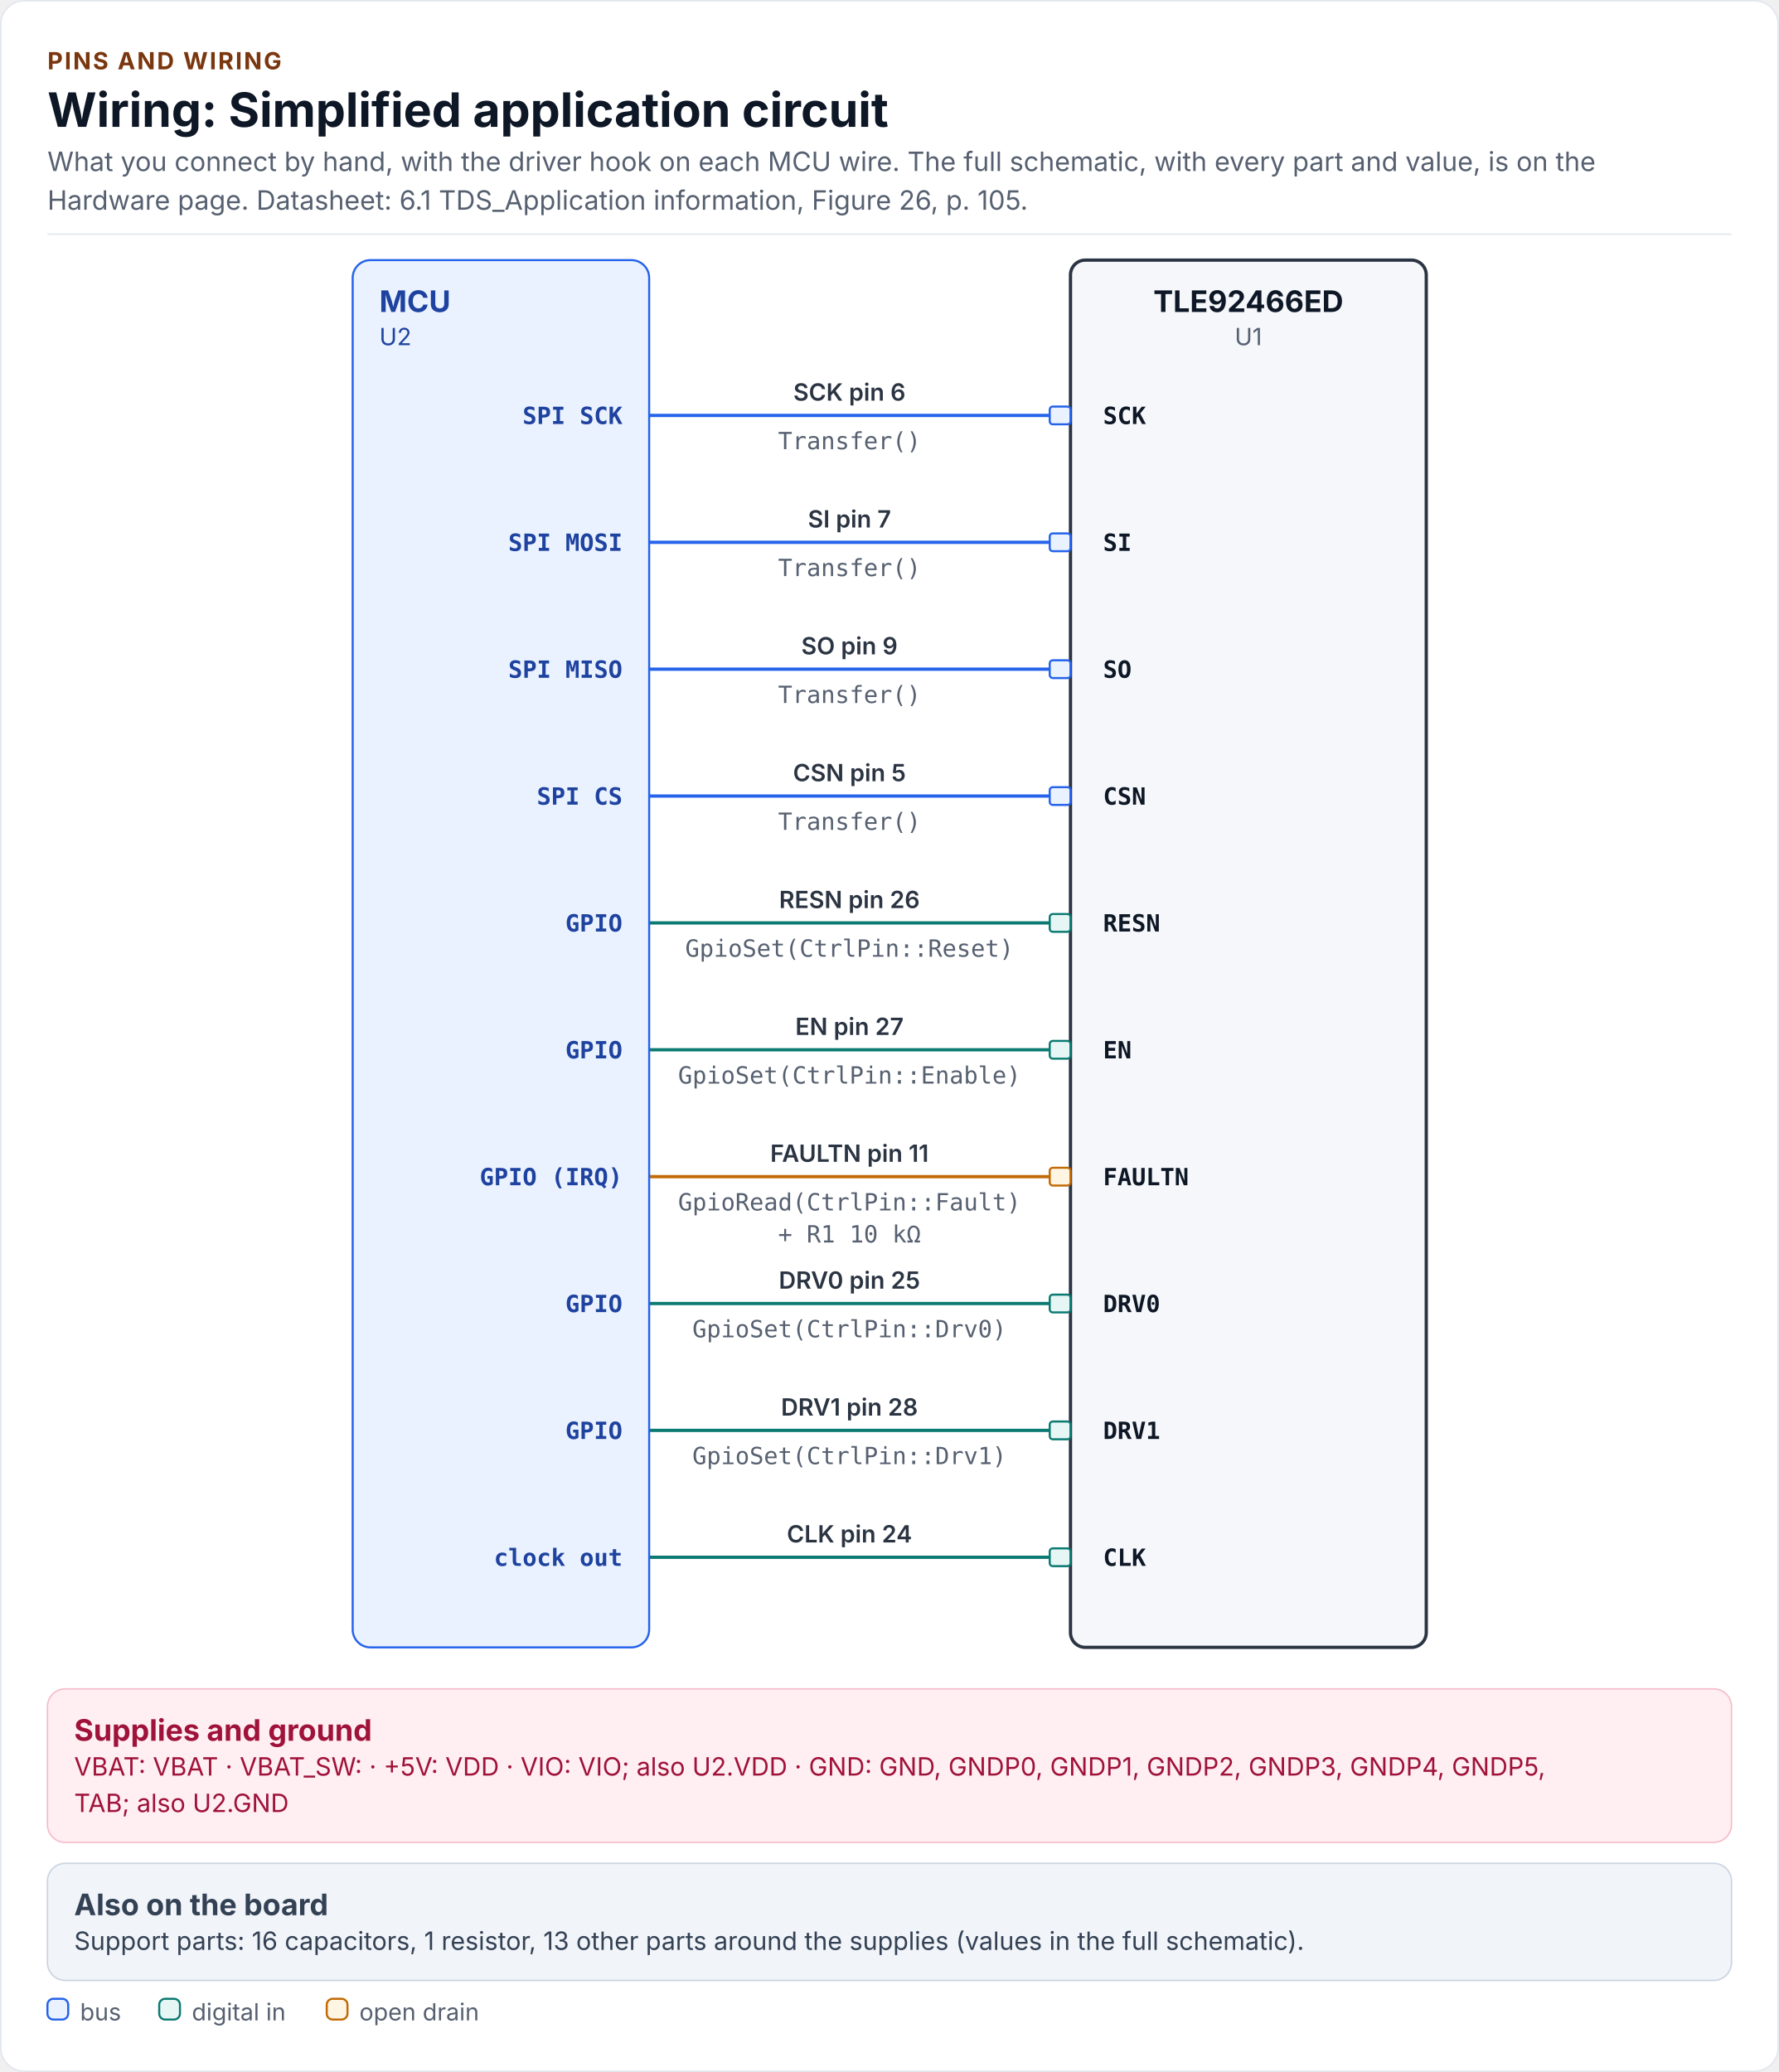
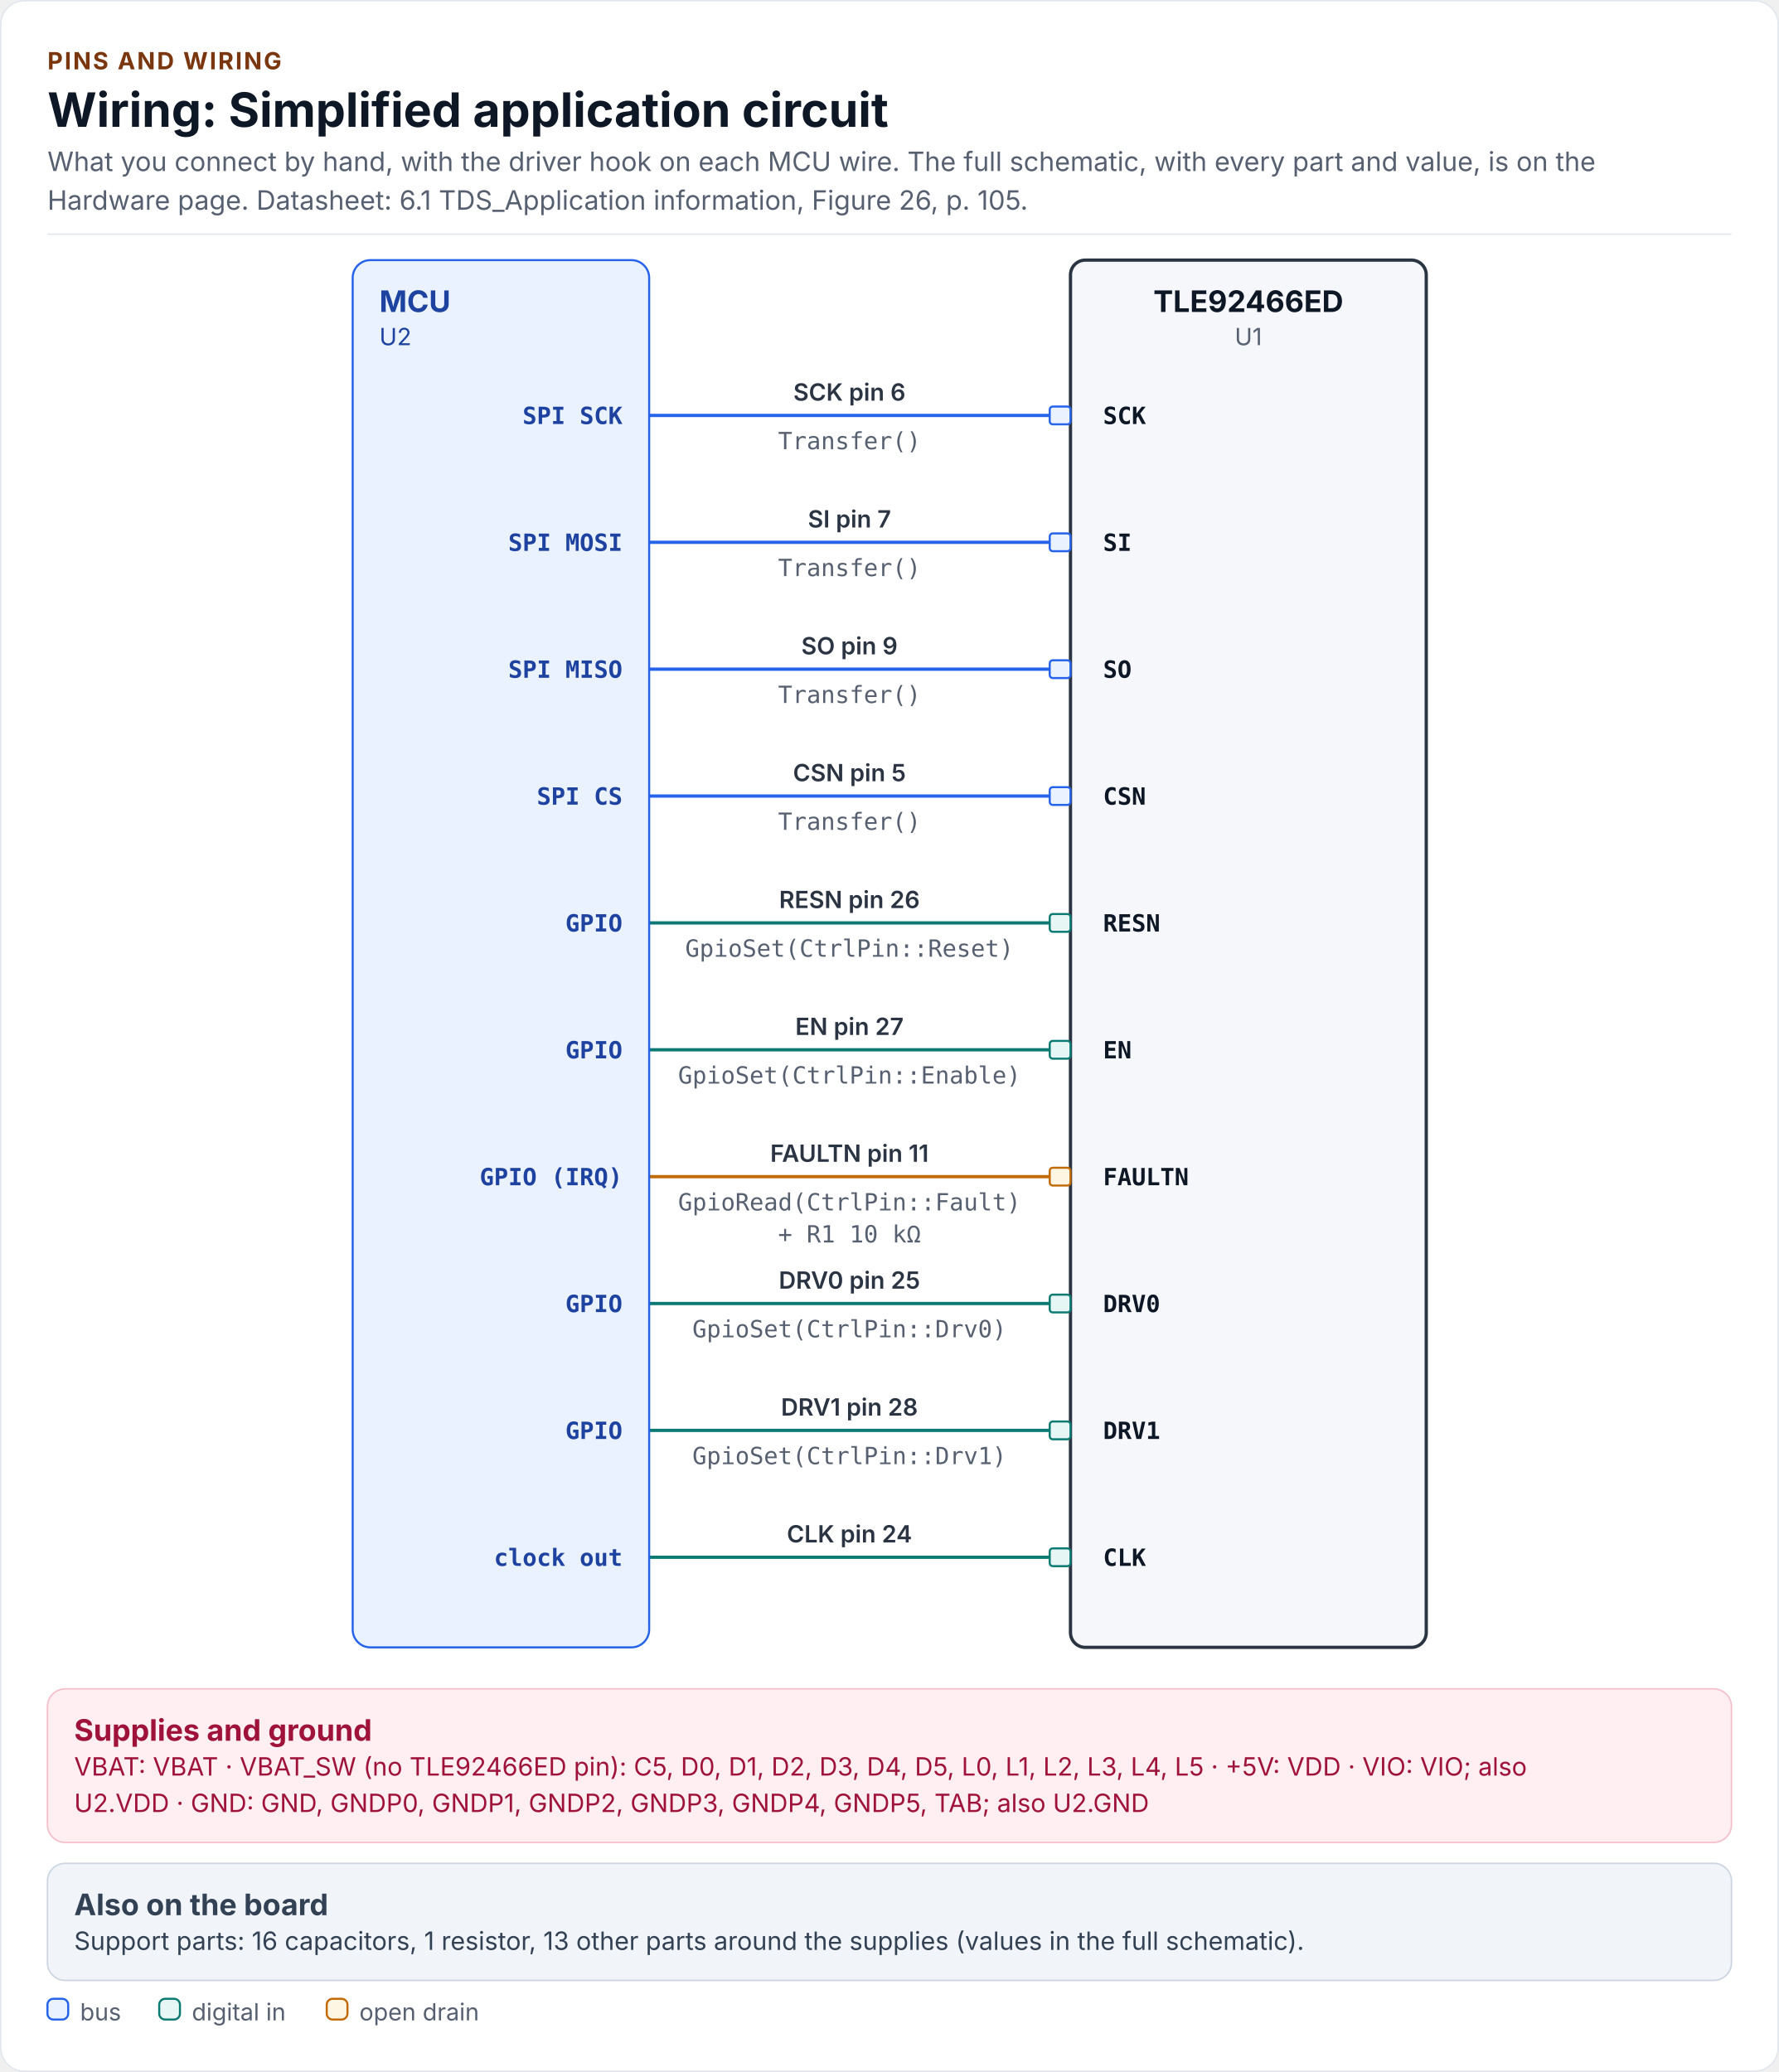
<svg xmlns="http://www.w3.org/2000/svg" width="1200" height="1398" viewBox="0 0 1200 1398" role="img" aria-labelledby="chip-wiring-typical-title chip-wiring-typical-desc" font-family="Inter, 'Segoe UI', Roboto, 'Helvetica Neue', Arial, sans-serif">
  <rect x="0.5" y="0.5" width="1199" height="1397" rx="16" fill="#FFFFFF" stroke="#E2E7EE" />
  <text x="32" y="46.8" font-size="16" font-weight="700" letter-spacing="1.2" fill="#7A360E">PINS AND WIRING</text>
  <text x="32" y="85.6" font-size="32" font-weight="700" fill="#0E1726">Wiring: Simplified application circuit</text>
  <text x="32" y="115.4" font-size="18" fill="#566070">What you connect by hand, with the driver hook on each MCU wire. The full schematic, with every part and value, is on the</text>
  <text x="32" y="141.5" font-size="18" fill="#566070">Hardware page. Datasheet: 6.1 TDS_Application information, Figure 26, p. 105.</text>
  <rect x="32" y="157.5" width="1136" height="1" fill="#E2E7EE" />
  <path d="M437.9 280.3 L708.1 280.3" fill="none" stroke="#2563EB" stroke-width="2.2" />
  <path d="M437.9 365.9 L708.1 365.9" fill="none" stroke="#2563EB" stroke-width="2.2" />
  <path d="M437.9 451.5 L708.1 451.5" fill="none" stroke="#2563EB" stroke-width="2.2" />
  <path d="M437.9 537.1 L708.1 537.1" fill="none" stroke="#2563EB" stroke-width="2.2" />
  <path d="M437.9 622.7 L708.1 622.7" fill="none" stroke="#0B7A72" stroke-width="2.2" />
  <path d="M437.9 708.3 L708.1 708.3" fill="none" stroke="#0B7A72" stroke-width="2.2" />
  <path d="M437.9 793.9 L708.1 793.9" fill="none" stroke="#C26A05" stroke-width="2.2" />
  <path d="M437.9 879.5 L708.1 879.5" fill="none" stroke="#0B7A72" stroke-width="2.2" />
  <path d="M437.9 965.1 L708.1 965.1" fill="none" stroke="#0B7A72" stroke-width="2.2" />
  <path d="M437.9 1050.7 L708.1 1050.7" fill="none" stroke="#0B7A72" stroke-width="2.2" />
  <rect x="722.1" y="175.5" width="240" height="936" rx="10" fill="#F5F7FA" stroke="#2B3442" stroke-width="2.2" />
  <rect x="237.9" y="175.5" width="200" height="936" rx="12" fill="#EAF2FF" stroke="#2563EB" stroke-width="1.4" />
  <rect x="32" y="1139.5" width="1136" height="103.6" rx="12" fill="#FFEEF2" stroke="#F5BECB" stroke-width="1" />
  <rect x="32" y="1257.2" width="1136" height="79" rx="12" fill="#F1F4F8" stroke="#CBD5E1" stroke-width="1" />
  <text x="842.1" y="210.5" font-size="20" font-weight="700" text-anchor="middle" fill="#0E1726">TLE92466ED</text>
  <text x="842.1" y="232.9" font-size="16" text-anchor="middle" fill="#566070">U1</text>
  <text x="255.9" y="210.5" font-size="20" font-weight="700" fill="#1E429F">MCU</text>
  <text x="255.9" y="232.9" font-size="16" fill="#1E429F">U2</text>
  <text x="419.9" y="286.1" font-size="16" font-weight="600" font-family="'JetBrains Mono', 'SFMono-Regular', Menlo, Consolas, monospace" text-anchor="end" fill="#1E429F">SPI SCK</text>
  <text x="744.1" y="286.1" font-size="16" font-weight="700" font-family="'JetBrains Mono', 'SFMono-Regular', Menlo, Consolas, monospace" fill="#0E1726">SCK</text>
  <rect x="708.1" y="274.3" width="14" height="12" rx="2" fill="#EAF2FF" stroke="#2563EB" stroke-width="1.4" />
  <text x="573" y="270.3" font-size="16" font-weight="600" text-anchor="middle" fill="#2B3442">SCK  pin 6</text>
  <text x="573" y="303.1" font-size="16" font-family="'JetBrains Mono', 'SFMono-Regular', Menlo, Consolas, monospace" text-anchor="middle" fill="#566070">Transfer()</text>
  <text x="419.9" y="371.7" font-size="16" font-weight="600" font-family="'JetBrains Mono', 'SFMono-Regular', Menlo, Consolas, monospace" text-anchor="end" fill="#1E429F">SPI MOSI</text>
  <text x="744.1" y="371.7" font-size="16" font-weight="700" font-family="'JetBrains Mono', 'SFMono-Regular', Menlo, Consolas, monospace" fill="#0E1726">SI</text>
  <rect x="708.1" y="359.9" width="14" height="12" rx="2" fill="#EAF2FF" stroke="#2563EB" stroke-width="1.4" />
  <text x="573" y="355.9" font-size="16" font-weight="600" text-anchor="middle" fill="#2B3442">SI  pin 7</text>
  <text x="573" y="388.7" font-size="16" font-family="'JetBrains Mono', 'SFMono-Regular', Menlo, Consolas, monospace" text-anchor="middle" fill="#566070">Transfer()</text>
  <text x="419.9" y="457.3" font-size="16" font-weight="600" font-family="'JetBrains Mono', 'SFMono-Regular', Menlo, Consolas, monospace" text-anchor="end" fill="#1E429F">SPI MISO</text>
  <text x="744.1" y="457.3" font-size="16" font-weight="700" font-family="'JetBrains Mono', 'SFMono-Regular', Menlo, Consolas, monospace" fill="#0E1726">SO</text>
  <rect x="708.1" y="445.5" width="14" height="12" rx="2" fill="#EAF2FF" stroke="#2563EB" stroke-width="1.4" />
  <text x="573" y="441.5" font-size="16" font-weight="600" text-anchor="middle" fill="#2B3442">SO  pin 9</text>
  <text x="573" y="474.3" font-size="16" font-family="'JetBrains Mono', 'SFMono-Regular', Menlo, Consolas, monospace" text-anchor="middle" fill="#566070">Transfer()</text>
  <text x="419.9" y="542.9" font-size="16" font-weight="600" font-family="'JetBrains Mono', 'SFMono-Regular', Menlo, Consolas, monospace" text-anchor="end" fill="#1E429F">SPI CS</text>
  <text x="744.1" y="542.9" font-size="16" font-weight="700" font-family="'JetBrains Mono', 'SFMono-Regular', Menlo, Consolas, monospace" fill="#0E1726">CSN</text>
  <rect x="708.1" y="531.1" width="14" height="12" rx="2" fill="#EAF2FF" stroke="#2563EB" stroke-width="1.4" />
  <text x="573" y="527.1" font-size="16" font-weight="600" text-anchor="middle" fill="#2B3442">CSN  pin 5</text>
  <text x="573" y="559.9" font-size="16" font-family="'JetBrains Mono', 'SFMono-Regular', Menlo, Consolas, monospace" text-anchor="middle" fill="#566070">Transfer()</text>
  <text x="419.9" y="628.5" font-size="16" font-weight="600" font-family="'JetBrains Mono', 'SFMono-Regular', Menlo, Consolas, monospace" text-anchor="end" fill="#1E429F">GPIO</text>
  <text x="744.1" y="628.5" font-size="16" font-weight="700" font-family="'JetBrains Mono', 'SFMono-Regular', Menlo, Consolas, monospace" fill="#0E1726">RESN</text>
  <rect x="708.1" y="616.7" width="14" height="12" rx="2" fill="#E6F6F4" stroke="#0B7A72" stroke-width="1.4" />
  <text x="573" y="612.7" font-size="16" font-weight="600" text-anchor="middle" fill="#2B3442">RESN  pin 26</text>
  <text x="573" y="645.5" font-size="16" font-family="'JetBrains Mono', 'SFMono-Regular', Menlo, Consolas, monospace" text-anchor="middle" fill="#566070">GpioSet(CtrlPin::Reset)</text>
  <text x="419.9" y="714.1" font-size="16" font-weight="600" font-family="'JetBrains Mono', 'SFMono-Regular', Menlo, Consolas, monospace" text-anchor="end" fill="#1E429F">GPIO</text>
  <text x="744.1" y="714.1" font-size="16" font-weight="700" font-family="'JetBrains Mono', 'SFMono-Regular', Menlo, Consolas, monospace" fill="#0E1726">EN</text>
  <rect x="708.1" y="702.3" width="14" height="12" rx="2" fill="#E6F6F4" stroke="#0B7A72" stroke-width="1.4" />
  <text x="573" y="698.3" font-size="16" font-weight="600" text-anchor="middle" fill="#2B3442">EN  pin 27</text>
  <text x="573" y="731.1" font-size="16" font-family="'JetBrains Mono', 'SFMono-Regular', Menlo, Consolas, monospace" text-anchor="middle" fill="#566070">GpioSet(CtrlPin::Enable)</text>
  <text x="419.9" y="799.7" font-size="16" font-weight="600" font-family="'JetBrains Mono', 'SFMono-Regular', Menlo, Consolas, monospace" text-anchor="end" fill="#1E429F">GPIO (IRQ)</text>
  <text x="744.1" y="799.7" font-size="16" font-weight="700" font-family="'JetBrains Mono', 'SFMono-Regular', Menlo, Consolas, monospace" fill="#0E1726">FAULTN</text>
  <rect x="708.1" y="787.9" width="14" height="12" rx="2" fill="#FFF5E3" stroke="#C26A05" stroke-width="1.4" />
  <text x="573" y="783.9" font-size="16" font-weight="600" text-anchor="middle" fill="#2B3442">FAULTN  pin 11</text>
  <text x="573" y="816.7" font-size="16" font-family="'JetBrains Mono', 'SFMono-Regular', Menlo, Consolas, monospace" text-anchor="middle" fill="#566070">GpioRead(CtrlPin::Fault)</text>
  <text x="573" y="838.3" font-size="16" font-family="'JetBrains Mono', 'SFMono-Regular', Menlo, Consolas, monospace" text-anchor="middle" fill="#566070">+ R1 10 kΩ</text>
  <text x="419.9" y="885.3" font-size="16" font-weight="600" font-family="'JetBrains Mono', 'SFMono-Regular', Menlo, Consolas, monospace" text-anchor="end" fill="#1E429F">GPIO</text>
  <text x="744.1" y="885.3" font-size="16" font-weight="700" font-family="'JetBrains Mono', 'SFMono-Regular', Menlo, Consolas, monospace" fill="#0E1726">DRV0</text>
  <rect x="708.1" y="873.5" width="14" height="12" rx="2" fill="#E6F6F4" stroke="#0B7A72" stroke-width="1.4" />
  <text x="573" y="869.5" font-size="16" font-weight="600" text-anchor="middle" fill="#2B3442">DRV0  pin 25</text>
  <text x="573" y="902.3" font-size="16" font-family="'JetBrains Mono', 'SFMono-Regular', Menlo, Consolas, monospace" text-anchor="middle" fill="#566070">GpioSet(CtrlPin::Drv0)</text>
  <text x="419.9" y="970.9" font-size="16" font-weight="600" font-family="'JetBrains Mono', 'SFMono-Regular', Menlo, Consolas, monospace" text-anchor="end" fill="#1E429F">GPIO</text>
  <text x="744.1" y="970.9" font-size="16" font-weight="700" font-family="'JetBrains Mono', 'SFMono-Regular', Menlo, Consolas, monospace" fill="#0E1726">DRV1</text>
  <rect x="708.1" y="959.1" width="14" height="12" rx="2" fill="#E6F6F4" stroke="#0B7A72" stroke-width="1.4" />
  <text x="573" y="955.1" font-size="16" font-weight="600" text-anchor="middle" fill="#2B3442">DRV1  pin 28</text>
  <text x="573" y="987.9" font-size="16" font-family="'JetBrains Mono', 'SFMono-Regular', Menlo, Consolas, monospace" text-anchor="middle" fill="#566070">GpioSet(CtrlPin::Drv1)</text>
  <text x="419.9" y="1056.5" font-size="16" font-weight="600" font-family="'JetBrains Mono', 'SFMono-Regular', Menlo, Consolas, monospace" text-anchor="end" fill="#1E429F">clock out</text>
  <text x="744.1" y="1056.5" font-size="16" font-weight="700" font-family="'JetBrains Mono', 'SFMono-Regular', Menlo, Consolas, monospace" fill="#0E1726">CLK</text>
  <rect x="708.1" y="1044.7" width="14" height="12" rx="2" fill="#E6F6F4" stroke="#0B7A72" stroke-width="1.4" />
  <text x="573" y="1040.7" font-size="16" font-weight="600" text-anchor="middle" fill="#2B3442">CLK  pin 24</text>
  <text x="50" y="1174.5" font-size="20" font-weight="700" fill="#9F1239">Supplies and ground</text>
-   <text x="50" y="1198" font-size="17" fill="#9F1239">VBAT: VBAT · VBAT_SW:  · +5V: VDD · VIO: VIO; also U2.VDD · GND: GND, GNDP0, GNDP1, GNDP2, GNDP3, GNDP4, GNDP5,</text>
-   <text x="50" y="1222.6" font-size="17" fill="#9F1239">TAB; also U2.GND</text>
+   <text x="50" y="1198" font-size="17" fill="#9F1239">VBAT: VBAT · VBAT_SW (no TLE92466ED pin): C5, D0, D1, D2, D3, D4, D5, L0, L1, L2, L3, L4, L5 · +5V: VDD · VIO: VIO; also</text>
+   <text x="50" y="1222.6" font-size="17" fill="#9F1239">U2.VDD · GND: GND, GNDP0, GNDP1, GNDP2, GNDP3, GNDP4, GNDP5, TAB; also U2.GND</text>
  <text x="50" y="1292.2" font-size="20" font-weight="700" fill="#334155">Also on the board</text>
  <text x="50" y="1315.6" font-size="17" fill="#334155">Support parts: 16 capacitors, 1 resistor, 13 other parts around the supplies (values in the full schematic).</text>
  <rect x="32" y="1348.6" width="14" height="14" rx="4" fill="#EAF2FF" stroke="#2563EB" stroke-width="1.4" />
  <text x="54" y="1363.2" font-size="16" fill="#566070">bus</text>
  <rect x="107.4" y="1348.6" width="14" height="14" rx="4" fill="#E6F6F4" stroke="#0B7A72" stroke-width="1.4" />
  <text x="129.4" y="1363.2" font-size="16" fill="#566070">digital in</text>
  <rect x="220.4" y="1348.6" width="14" height="14" rx="4" fill="#FFF5E3" stroke="#C26A05" stroke-width="1.4" />
  <text x="242.4" y="1363.2" font-size="16" fill="#566070">open drain</text>
</svg>
